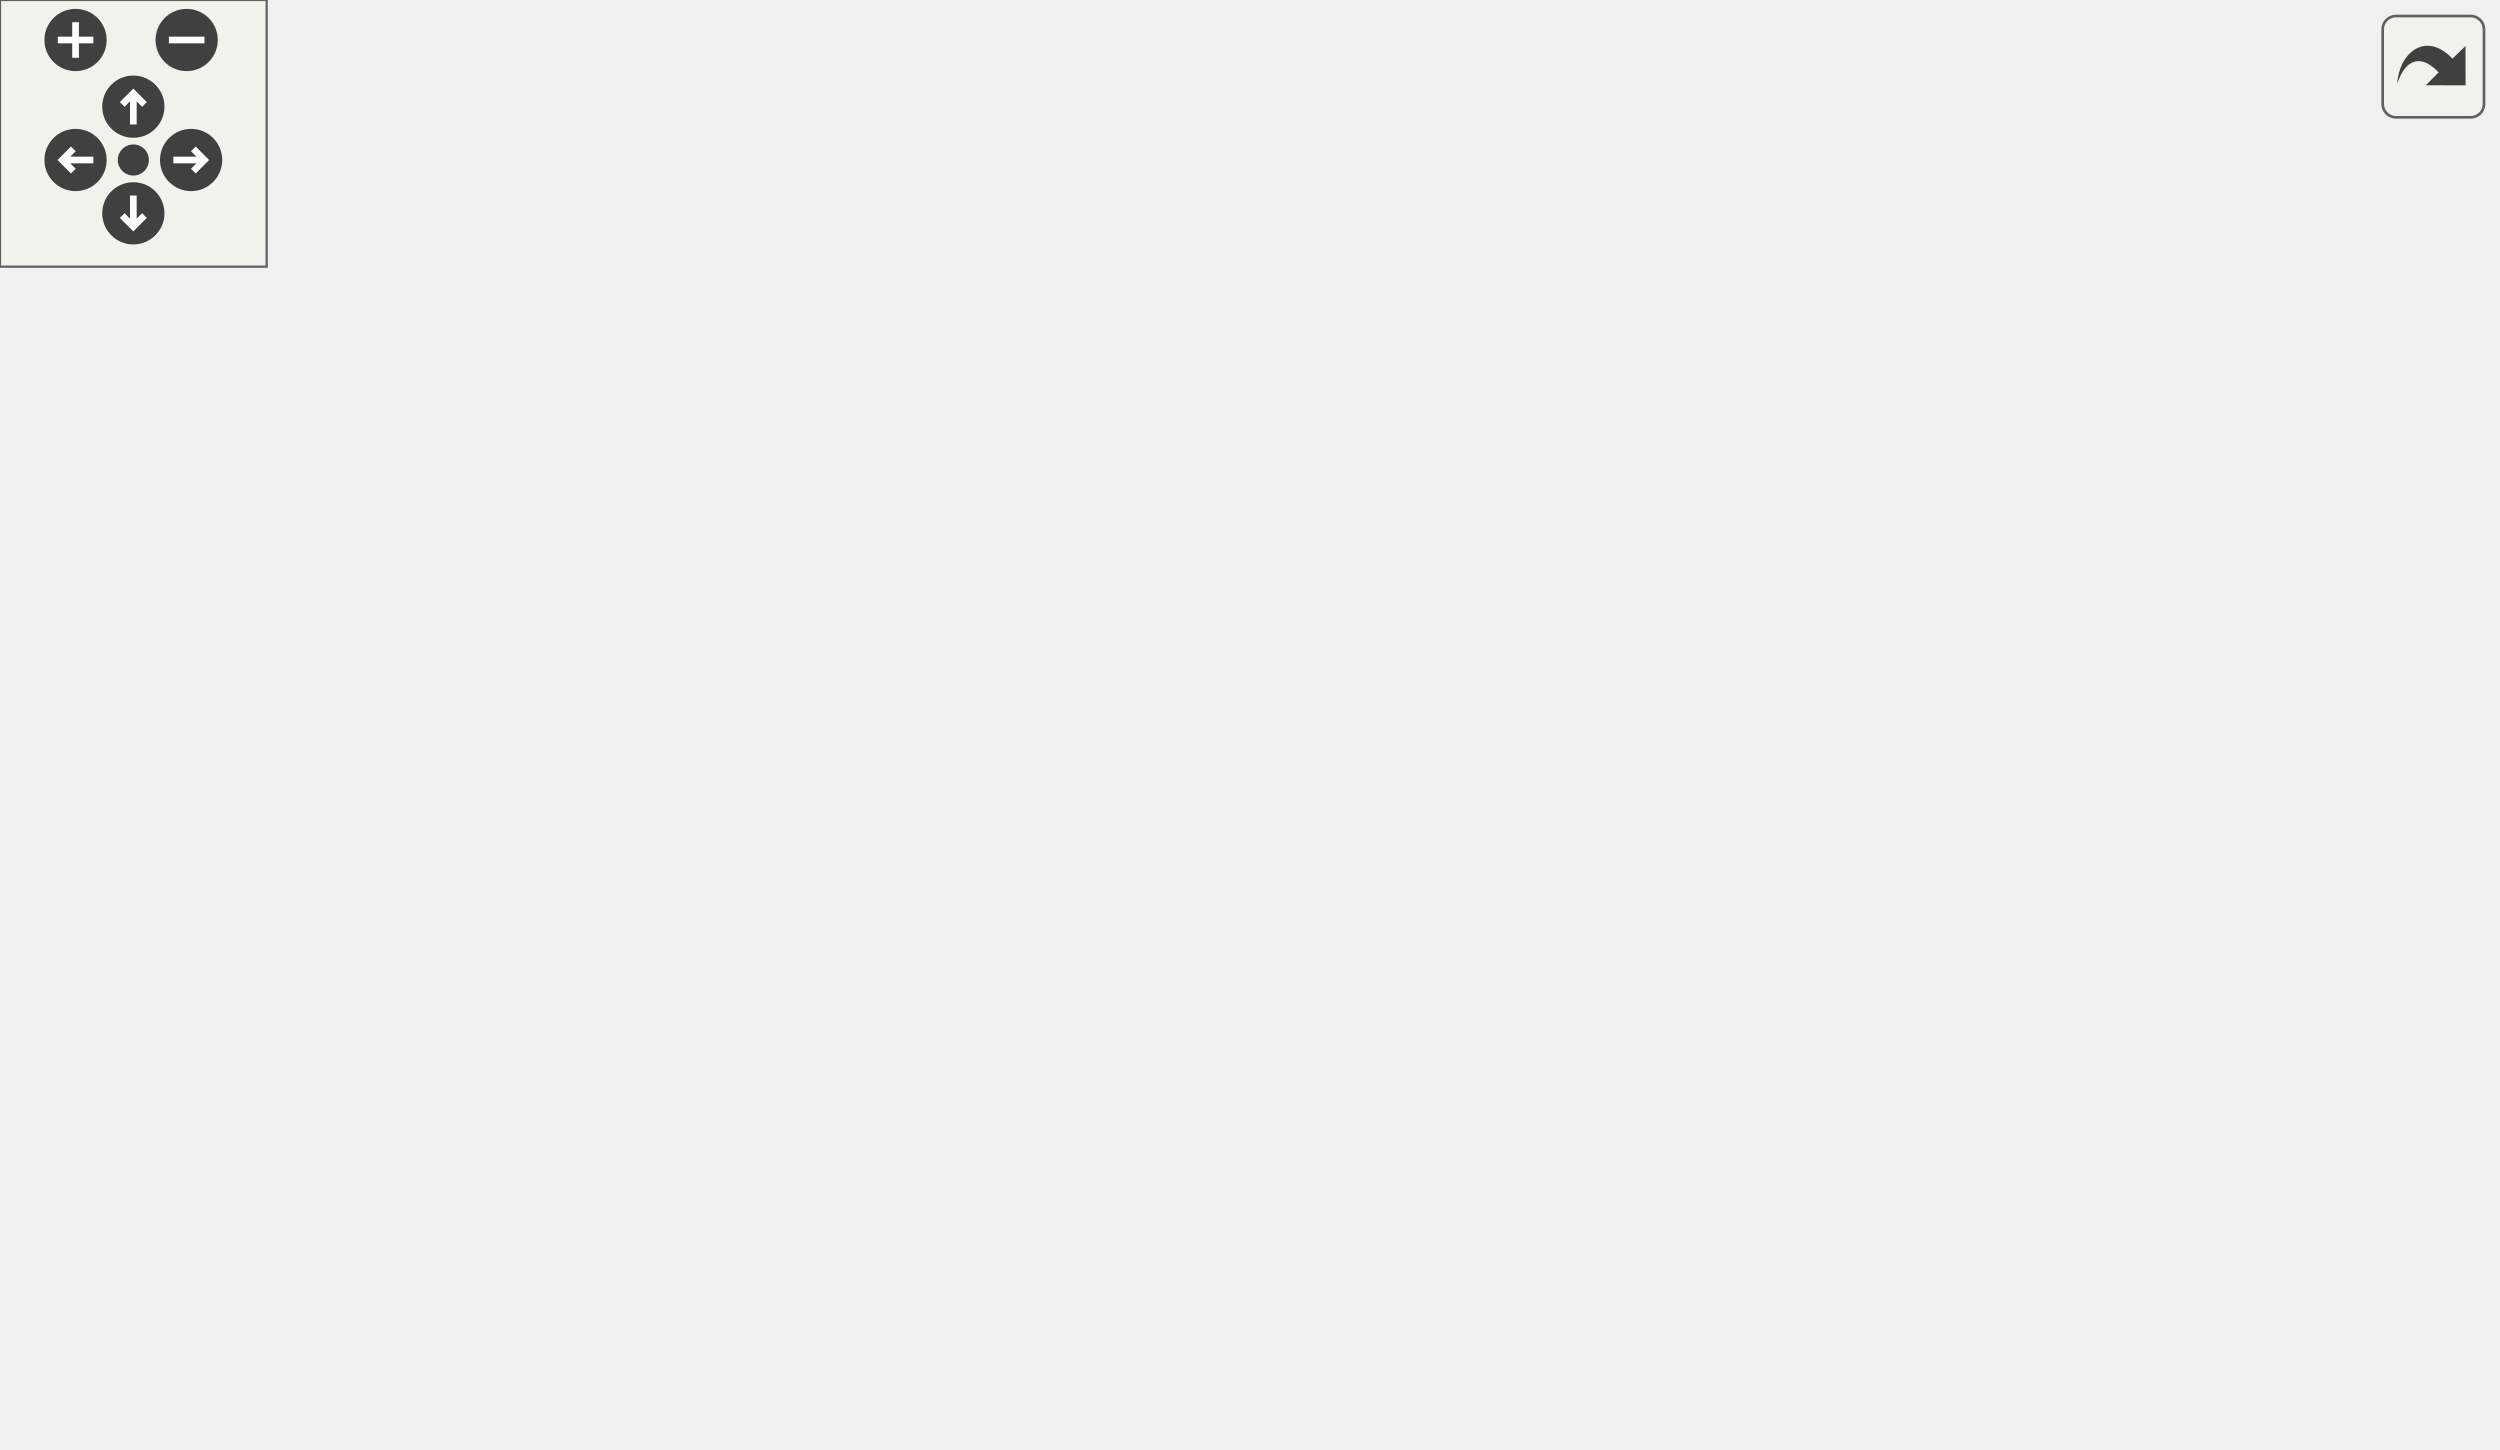
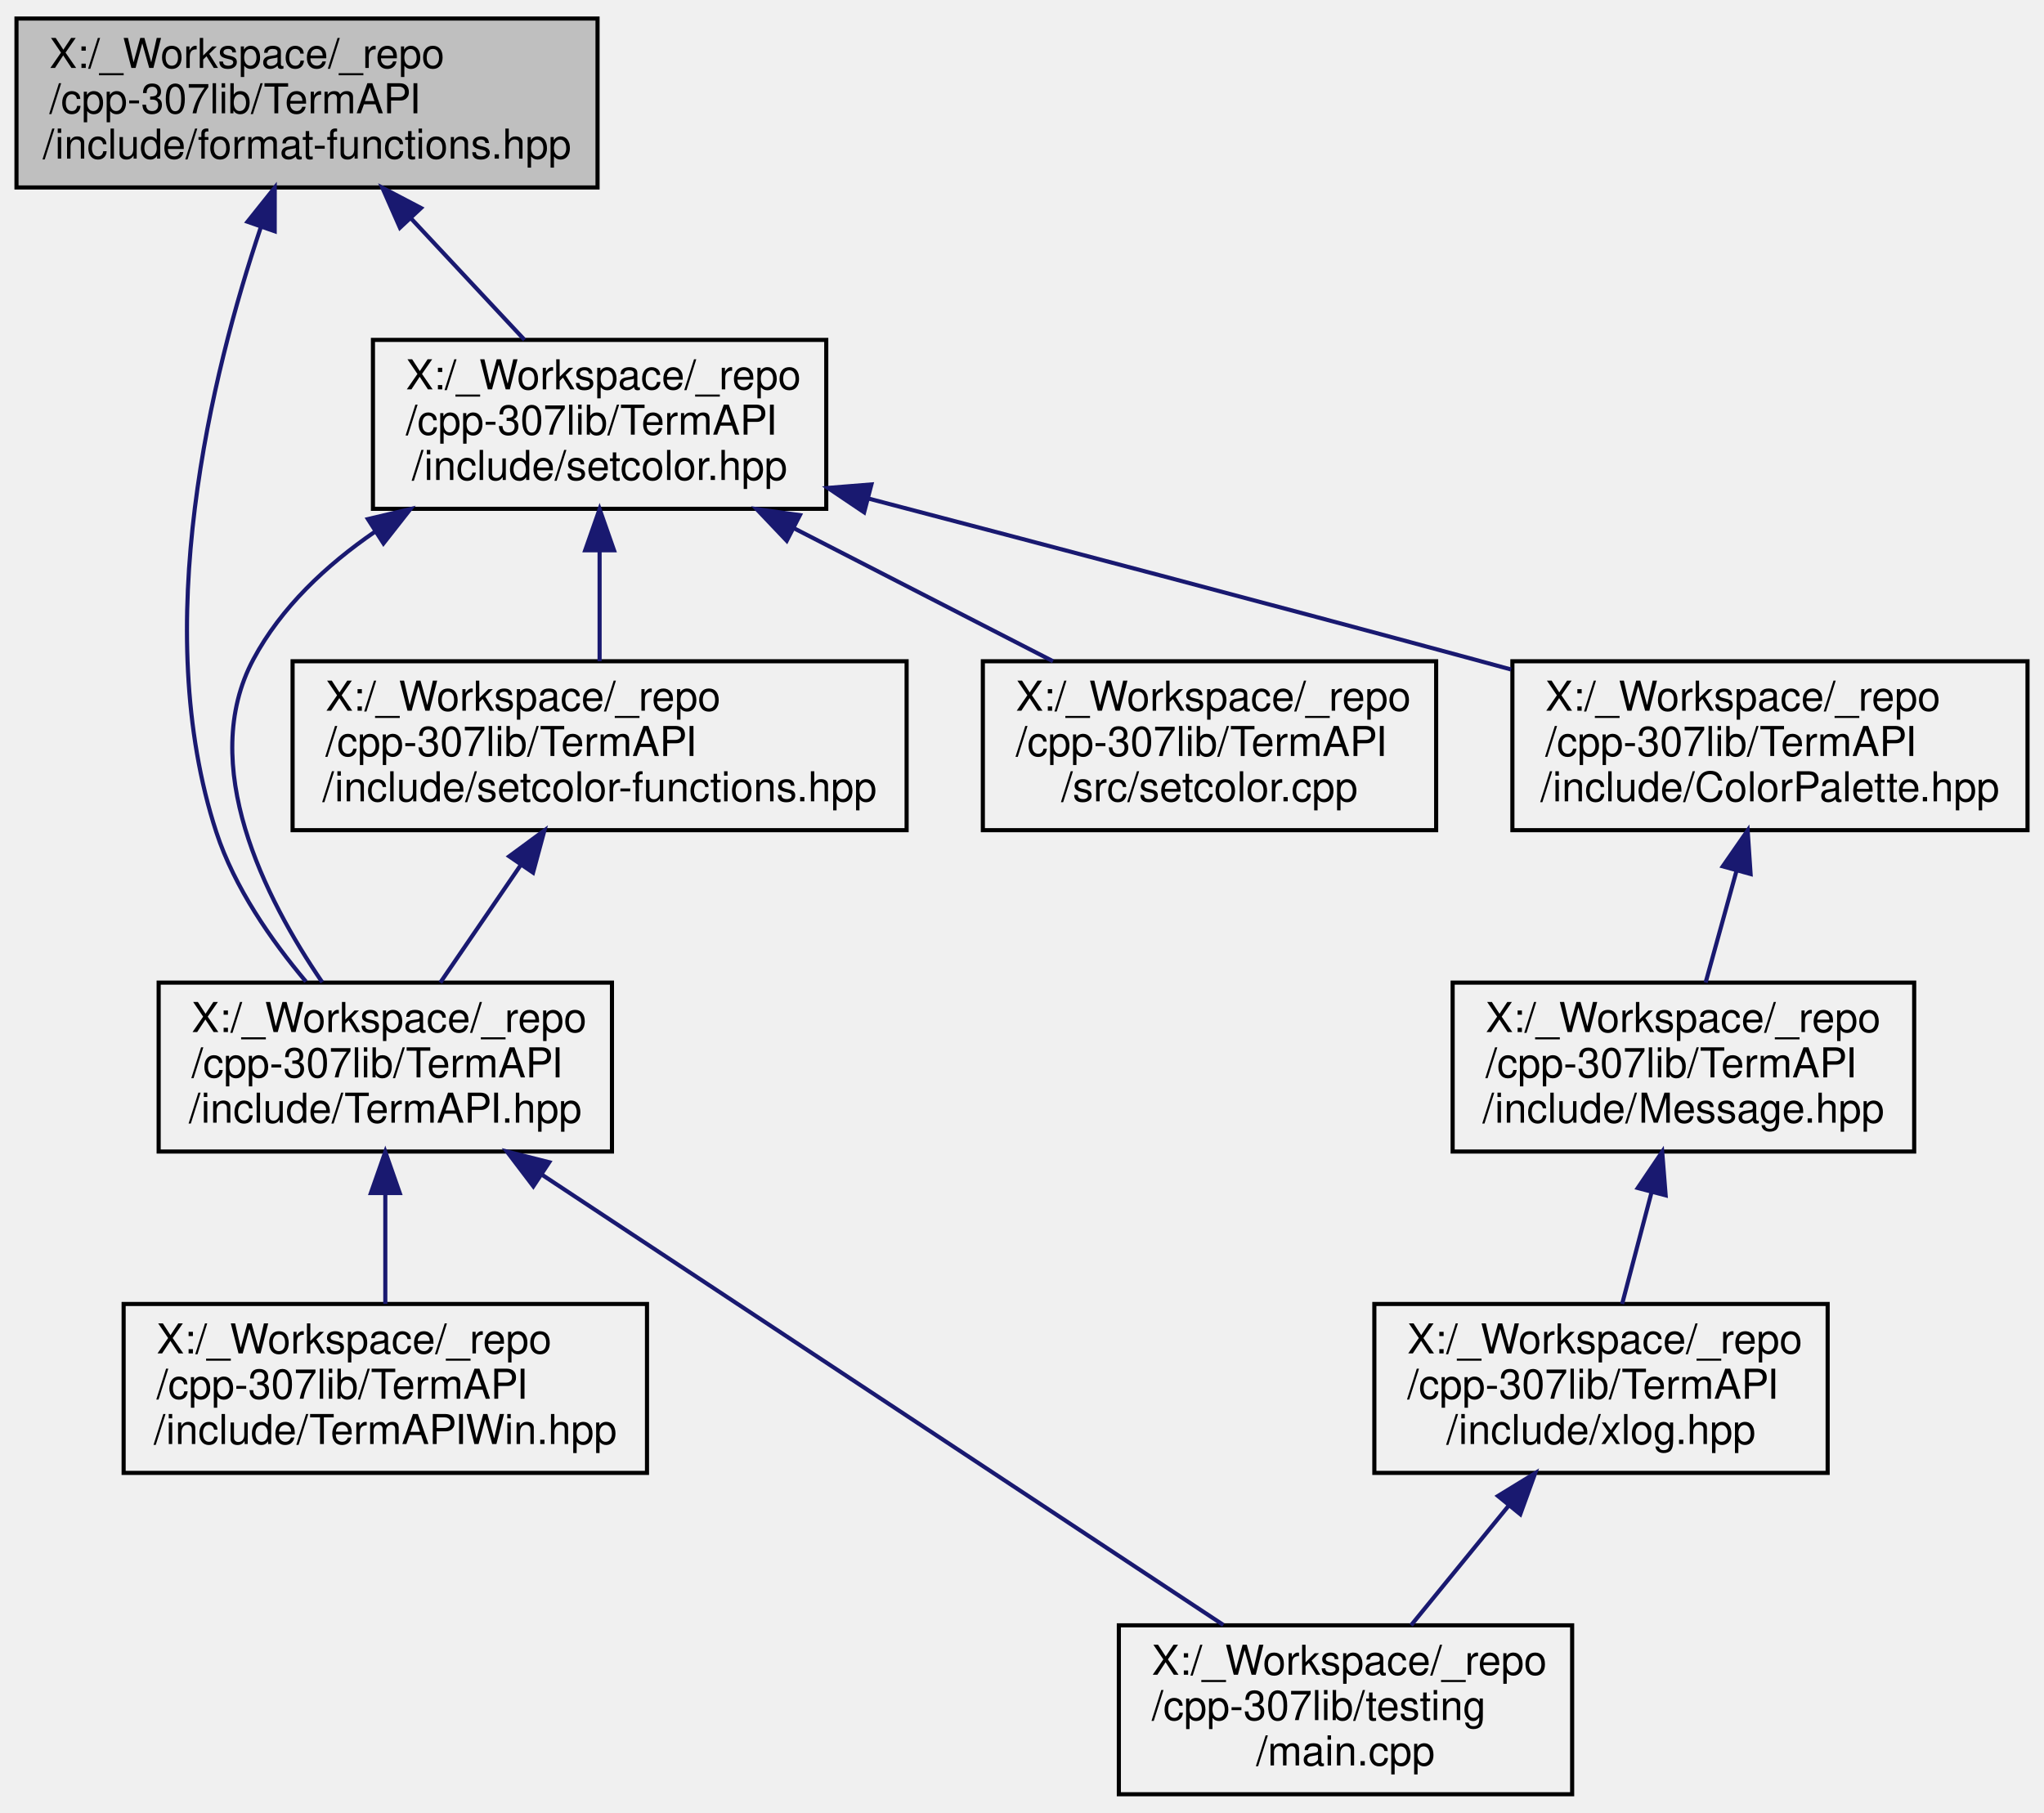
- <svg xmlns="http://www.w3.org/2000/svg" xmlns:xlink="http://www.w3.org/1999/xlink" id="main" version="1.1" xml:space="preserve">
-   <style type="text/css">
- .edge:hover path { stroke: red; }
- .edge:hover polygon { stroke: red; fill: red; }
- </style>
-   <defs>
-     <circle id="rim" cx="0" cy="0" r="7" />
-     <circle id="rim2" cx="0" cy="0" r="3.5" />
-     <g id="zoomPlus">
-       <use xlink:href="#rim" fill="#404040">
-         <set attributeName="fill" to="#808080" begin="zoomplus.mouseover" end="zoomplus.mouseout" />
-       </use>
-       <path d="M-4,0h8M0,-4v8" fill="none" stroke="white" stroke-width="1.5" pointer-events="none" />
-     </g>
-     <g id="zoomMin">
-       <use xlink:href="#rim" fill="#404040">
-         <set attributeName="fill" to="#808080" begin="zoomminus.mouseover" end="zoomminus.mouseout" />
-       </use>
-       <path d="M-4,0h8" fill="none" stroke="white" stroke-width="1.5" pointer-events="none" />
-     </g>
-     <g id="dirArrow">
-       <path fill="none" stroke="white" stroke-width="1.5" d="M0,-3.0v7 M-2.5,-0.5L0,-3.0L2.5,-0.5" />
-     </g>
-     <g id="resetDef">
-       <use xlink:href="#rim2" fill="#404040">
-         <set attributeName="fill" to="#808080" begin="reset.mouseover" end="reset.mouseout" />
-       </use>
-     </g>
-   </defs>
-   <svg id="graph" class="graph">
-     <g id="viewport">
-       <g id="node1" class="node">
-         <g id="a_node1">
-           <a xlink:title="Contains Sequence functions for making bold, underlined, and inverted text, as well as resetting them...">
-             <polygon fill="#bfbfbf" stroke="black" points="393.5,-235.5 393.5,-265.5 511.5,-265.5 511.5,-235.5 393.5,-235.5" />
-             <text text-anchor="start" x="401.5" y="-253.5" font-family="Helvetica,sans-Serif" font-size="10.00">TermAPI/include/format</text>
-             <text text-anchor="middle" x="452.5" y="-242.5" font-family="Helvetica,sans-Serif" font-size="10.00">-functions.hpp</text>
-           </a>
-         </g>
-       </g>
-       <g id="node2" class="node">
-         <g id="a_node2">
-           <a xlink:href="setcolor_8hpp.html" target="_top" xlink:title="Contains the setcolor struct, which can be used inline with ostream's operator&lt;&lt; to set text/backgrou...">
-             <polygon fill="none" stroke="black" points="316.5,-179.5 316.5,-198.5 460.5,-198.5 460.5,-179.5 316.5,-179.5" />
-             <text text-anchor="middle" x="388.5" y="-186.5" font-family="Helvetica,sans-Serif" font-size="10.00">TermAPI/include/setcolor.hpp</text>
-           </a>
-         </g>
-       </g>
-       <g id="edge1" class="edge">
-         <path fill="none" stroke="midnightblue" d="M429.7,-228.3C418.71,-218.09 406.15,-206.41 397.81,-198.66" />
-         <polygon fill="midnightblue" stroke="midnightblue" points="427.63,-231.15 437.33,-235.4 432.39,-226.03 427.63,-231.15" />
-       </g>
-       <g id="node8" class="node">
-         <g id="a_node8">
-           <a xlink:href="_term_a_p_i_8hpp.html" target="_top" xlink:title="This header-only library contains cross-platform ANSI escape sequence helper functions designed to be...">
-             <polygon fill="none" stroke="black" points="406,-56.5 406,-75.5 553,-75.5 553,-56.5 406,-56.5" />
-             <text text-anchor="middle" x="479.5" y="-63.5" font-family="Helvetica,sans-Serif" font-size="10.00">TermAPI/include/TermAPI.hpp</text>
-           </a>
-         </g>
-       </g>
-       <g id="edge10" class="edge">
-         <path fill="none" stroke="midnightblue" d="M461.27,-225.58C464.13,-217.24 467.17,-207.77 469.5,-199 476,-174.48 478.04,-168.25 480.5,-143 481.83,-129.29 480.65,-125.78 480.5,-112 480.36,-99.34 480,-84.68 479.75,-75.63" />
-         <polygon fill="midnightblue" stroke="midnightblue" points="457.95,-224.47 457.92,-235.07 464.55,-226.8 457.95,-224.47" />
-       </g>
-       <g id="node3" class="node">
-         <g id="a_node3">
-           <a xlink:href="setcolor_8cpp.html" target="_top" xlink:title=" ">
-             <polygon fill="none" stroke="black" points="0,-118 0,-137 127,-137 127,-118 0,-118" />
-             <text text-anchor="middle" x="63.5" y="-125" font-family="Helvetica,sans-Serif" font-size="10.00">TermAPI/src/setcolor.cpp</text>
-           </a>
-         </g>
-       </g>
-       <g id="edge2" class="edge">
-         <path fill="none" stroke="midnightblue" d="M328.59,-177.74C277.28,-168.86 201.45,-155.5 135.5,-143 125.6,-141.12 114.96,-139.02 104.97,-137.02" />
-         <polygon fill="midnightblue" stroke="midnightblue" points="328.06,-181.2 338.51,-179.45 329.26,-174.3 328.06,-181.2" />
-       </g>
-       <g id="node4" class="node">
-         <g id="a_node4">
-           <a xlink:href="_color_palette_8hpp.html" target="_top" xlink:title="Contains the ColorPalette struct, which provides a convenient API for applying consistent colors thro...">
-             <polygon fill="none" stroke="black" points="145,-118 145,-137 308,-137 308,-118 145,-118" />
-             <text text-anchor="middle" x="226.5" y="-125" font-family="Helvetica,sans-Serif" font-size="10.00">TermAPI/include/ColorPalette.hpp</text>
-           </a>
-         </g>
-       </g>
-       <g id="edge3" class="edge">
-         <path fill="none" stroke="midnightblue" d="M355.65,-175.93C324.16,-164.37 277.44,-147.21 249.67,-137.01" />
-         <polygon fill="midnightblue" stroke="midnightblue" points="354.7,-179.31 365.29,-179.48 357.11,-172.74 354.7,-179.31" />
-       </g>
-       <g id="node7" class="node">
-         <g id="a_node7">
-           <a xlink:href="setcolor-functions_8hpp.html" target="_top" xlink:title=" ">
-             <polygon fill="none" stroke="black" points="326,-112.5 326,-142.5 451,-142.5 451,-112.5 326,-112.5" />
-             <text text-anchor="start" x="334" y="-130.5" font-family="Helvetica,sans-Serif" font-size="10.00">TermAPI/include/setcolor</text>
-             <text text-anchor="middle" x="388.5" y="-119.5" font-family="Helvetica,sans-Serif" font-size="10.00">-functions.hpp</text>
-           </a>
-         </g>
-       </g>
-       <g id="edge6" class="edge">
-         <path fill="none" stroke="midnightblue" d="M388.5,-169.23C388.5,-160.59 388.5,-150.5 388.5,-142.52" />
-         <polygon fill="midnightblue" stroke="midnightblue" points="385,-169.48 388.5,-179.48 392,-169.48 385,-169.48" />
-       </g>
-       <g id="edge9" class="edge">
-         <path fill="none" stroke="midnightblue" d="M420.05,-175C434.37,-167.6 450.33,-156.99 460.5,-143 475.53,-122.32 478.73,-91.03 479.37,-75.86" />
-         <polygon fill="midnightblue" stroke="midnightblue" points="418.43,-171.9 410.96,-179.4 421.48,-178.2 418.43,-171.9" />
-       </g>
-       <g id="node5" class="node">
-         <g id="a_node5">
-           <a xlink:href="_message_8hpp.html" target="_top" xlink:title=" ">
-             <polygon fill="none" stroke="black" points="152,-56.5 152,-75.5 301,-75.5 301,-56.5 152,-56.5" />
-             <text text-anchor="middle" x="226.5" y="-63.5" font-family="Helvetica,sans-Serif" font-size="10.00">TermAPI/include/Message.hpp</text>
-           </a>
-         </g>
-       </g>
-       <g id="edge4" class="edge">
-         <path fill="none" stroke="midnightblue" d="M226.5,-107.82C226.5,-97 226.5,-83.9 226.5,-75.51" />
-         <polygon fill="midnightblue" stroke="midnightblue" points="223,-107.98 226.5,-117.98 230,-107.98 223,-107.98" />
-       </g>
-       <g id="node6" class="node">
-         <g id="a_node6">
-           <a xlink:href="xlog_8hpp.html" target="_top" xlink:title="Contains the xlog namespace, a framework for implementing debug logs into programs.">
-             <polygon fill="none" stroke="black" points="167,-0.5 167,-19.5 286,-19.5 286,-0.5 167,-0.5" />
-             <text text-anchor="middle" x="226.5" y="-7.5" font-family="Helvetica,sans-Serif" font-size="10.00">shared/include/xlog.hpp</text>
-           </a>
-         </g>
-       </g>
-       <g id="edge5" class="edge">
-         <path fill="none" stroke="midnightblue" d="M226.5,-45.8C226.5,-36.91 226.5,-26.78 226.5,-19.75" />
-         <polygon fill="midnightblue" stroke="midnightblue" points="223,-46.08 226.5,-56.08 230,-46.08 223,-46.08" />
-       </g>
-       <g id="edge7" class="edge">
-         <path fill="none" stroke="midnightblue" d="M418.67,-106.78C434.79,-96.23 453.83,-83.78 466.26,-75.66" />
-         <polygon fill="midnightblue" stroke="midnightblue" points="416.52,-104 410.07,-112.4 420.35,-109.86 416.52,-104" />
-       </g>
-       <g id="node9" class="node">
-         <g id="a_node9">
-           <a xlink:href="_term_a_p_i_win_8hpp.html" target="_top" xlink:title="Provides windows-only functionality to the TermAPI.hpp header-only-library, such as enabling ANSI esc...">
-             <polygon fill="none" stroke="black" points="397.5,-0.5 397.5,-19.5 561.5,-19.5 561.5,-0.5 397.5,-0.5" />
-             <text text-anchor="middle" x="479.5" y="-7.5" font-family="Helvetica,sans-Serif" font-size="10.00">TermAPI/include/TermAPIWin.hpp</text>
-           </a>
-         </g>
-       </g>
-       <g id="edge8" class="edge">
-         <path fill="none" stroke="midnightblue" d="M479.5,-45.8C479.5,-36.91 479.5,-26.78 479.5,-19.75" />
-         <polygon fill="midnightblue" stroke="midnightblue" points="476,-46.08 479.5,-56.08 483,-46.08 476,-46.08" />
+ <svg xmlns="http://www.w3.org/2000/svg" xmlns:xlink="http://www.w3.org/1999/xlink" width="496pt" height="440pt" viewBox="0.00 0.00 496.00 440.00">
+   <g id="graph0" class="graph" transform="scale(1 1) rotate(0) translate(4 436)">
+     <g id="node1" class="node">
+       <g id="a_node1">
+         <a xlink:title="Contains Sequence functions for making bold, underlined, and inverted text, as well as resetting them...">
+           <polygon fill="#bfbfbf" stroke="black" points="0,-390.5 0,-431.5 141,-431.5 141,-390.5 0,-390.5" />
+           <text text-anchor="start" x="8" y="-419.5" font-family="Helvetica,sans-Serif" font-size="10.00">X:/_Workspace/_repo</text>
+           <text text-anchor="start" x="8" y="-408.5" font-family="Helvetica,sans-Serif" font-size="10.00">/cpp-307lib/TermAPI</text>
+           <text text-anchor="middle" x="70.5" y="-397.5" font-family="Helvetica,sans-Serif" font-size="10.00">/include/format-functions.hpp</text>
+         </a>
      </g>
    </g>
-   </svg>
-   <g id="navigator" transform="translate(0 0)" fill="#404254">
-     <rect fill="#f2f5e9" fill-opacity="0.5" stroke="#606060" stroke-width=".5" x="0" y="0" width="60" height="60" />
-     <use id="zoomplus" xlink:href="#zoomPlus" x="17" y="9" />
-     <use id="zoomminus" xlink:href="#zoomMin" x="42" y="9" />
-     <use id="reset" xlink:href="#resetDef" x="30" y="36" />
-     <g id="arrowUp" xlink:href="#dirArrow" transform="translate(30 24)">
-       <use xlink:href="#rim" fill="#404040">
-         <set attributeName="fill" to="#808080" begin="arrowUp.mouseover" end="arrowUp.mouseout" />
-       </use>
-       <path fill="none" stroke="white" stroke-width="1.5" d="M0,-3.0v7 M-2.5,-0.5L0,-3.0L2.5,-0.5" />
+     <g id="node2" class="node">
+       <g id="a_node2">
+         <a xlink:href="setcolor_8hpp.html" target="_top" xlink:title="Contains the setcolor struct, which can be used inline with ostream's operator&lt;&lt; to set text/backgrou...">
+           <polygon fill="none" stroke="black" points="86.5,-312.5 86.5,-353.5 196.5,-353.5 196.5,-312.5 86.5,-312.5" />
+           <text text-anchor="start" x="94.5" y="-341.5" font-family="Helvetica,sans-Serif" font-size="10.00">X:/_Workspace/_repo</text>
+           <text text-anchor="start" x="94.5" y="-330.5" font-family="Helvetica,sans-Serif" font-size="10.00">/cpp-307lib/TermAPI</text>
+           <text text-anchor="middle" x="141.5" y="-319.5" font-family="Helvetica,sans-Serif" font-size="10.00">/include/setcolor.hpp</text>
+         </a>
+       </g>
    </g>
-     <g id="arrowRight" xlink:href="#dirArrow" transform="rotate(90) translate(36 -43)">
-       <use xlink:href="#rim" fill="#404040">
-         <set attributeName="fill" to="#808080" begin="arrowRight.mouseover" end="arrowRight.mouseout" />
-       </use>
-       <path fill="none" stroke="white" stroke-width="1.5" d="M0,-3.0v7 M-2.5,-0.5L0,-3.0L2.5,-0.5" />
+     <g id="edge1" class="edge">
+       <path fill="none" stroke="midnightblue" d="M95.8,-382.92C104.88,-373.2 114.92,-362.45 123.28,-353.51" />
+       <polygon fill="midnightblue" stroke="midnightblue" points="93.05,-380.73 88.78,-390.43 98.17,-385.51 93.05,-380.73" />
    </g>
-     <g id="arrowDown" xlink:href="#dirArrow" transform="rotate(180) translate(-30 -48)">
-       <use xlink:href="#rim" fill="#404040">
-         <set attributeName="fill" to="#808080" begin="arrowDown.mouseover" end="arrowDown.mouseout" />
-       </use>
-       <path fill="none" stroke="white" stroke-width="1.5" d="M0,-3.0v7 M-2.5,-0.5L0,-3.0L2.5,-0.5" />
+     <g id="node4" class="node">
+       <g id="a_node4">
+         <a xlink:href="_term_a_p_i_8hpp.html" target="_top" xlink:title="This header-only library contains cross-platform ANSI escape sequence helper functions designed to be...">
+           <polygon fill="none" stroke="black" points="34.5,-156.5 34.5,-197.5 144.5,-197.5 144.5,-156.5 34.5,-156.5" />
+           <text text-anchor="start" x="42.5" y="-185.5" font-family="Helvetica,sans-Serif" font-size="10.00">X:/_Workspace/_repo</text>
+           <text text-anchor="start" x="42.5" y="-174.5" font-family="Helvetica,sans-Serif" font-size="10.00">/cpp-307lib/TermAPI</text>
+           <text text-anchor="middle" x="89.5" y="-163.5" font-family="Helvetica,sans-Serif" font-size="10.00">/include/TermAPI.hpp</text>
+         </a>
+       </g>
    </g>
-     <g id="arrowLeft" xlink:href="#dirArrow" transform="rotate(270) translate(-36 17)">
-       <use xlink:href="#rim" fill="#404040">
-         <set attributeName="fill" to="#808080" begin="arrowLeft.mouseover" end="arrowLeft.mouseout" />
-       </use>
-       <path fill="none" stroke="white" stroke-width="1.5" d="M0,-3.0v7 M-2.5,-0.5L0,-3.0L2.5,-0.5" />
+     <g id="edge12" class="edge">
+       <path fill="none" stroke="midnightblue" d="M59.25,-380.73C47.31,-345.19 32.21,-283.82 48.5,-234 52.88,-220.6 61.82,-207.75 70.24,-197.75" />
+       <polygon fill="midnightblue" stroke="midnightblue" points="56.06,-382.18 62.67,-390.46 62.66,-379.87 56.06,-382.18" />
+     </g>
+     <g id="node3" class="node">
+       <g id="a_node3">
+         <a xlink:href="setcolor_8cpp.html" target="_top" xlink:title=" ">
+           <polygon fill="none" stroke="black" points="234.5,-234.5 234.5,-275.5 344.5,-275.5 344.5,-234.5 234.5,-234.5" />
+           <text text-anchor="start" x="242.5" y="-263.5" font-family="Helvetica,sans-Serif" font-size="10.00">X:/_Workspace/_repo</text>
+           <text text-anchor="start" x="242.5" y="-252.5" font-family="Helvetica,sans-Serif" font-size="10.00">/cpp-307lib/TermAPI</text>
+           <text text-anchor="middle" x="289.5" y="-241.5" font-family="Helvetica,sans-Serif" font-size="10.00">/src/setcolor.cpp</text>
+         </a>
+       </g>
+     </g>
+     <g id="edge2" class="edge">
+       <path fill="none" stroke="midnightblue" d="M188.69,-307.77C208.98,-297.35 232.37,-285.34 251.52,-275.51" />
+       <polygon fill="midnightblue" stroke="midnightblue" points="186.91,-304.75 179.61,-312.43 190.11,-310.97 186.91,-304.75" />
+     </g>
+     <g id="edge3" class="edge">
+       <path fill="none" stroke="midnightblue" d="M86.92,-306.9C75.14,-298.79 64.22,-288.56 57.5,-276 43.82,-250.44 60.27,-217.98 74.19,-197.6" />
+       <polygon fill="midnightblue" stroke="midnightblue" points="85.28,-310.01 95.59,-312.44 89.05,-304.11 85.28,-310.01" />
+     </g>
+     <g id="node7" class="node">
+       <g id="a_node7">
+         <a xlink:href="_color_palette_8hpp.html" target="_top" xlink:title="Contains the ColorPalette struct, which provides a convenient API for applying consistent colors thro...">
+           <polygon fill="none" stroke="black" points="363,-234.5 363,-275.5 488,-275.5 488,-234.5 363,-234.5" />
+           <text text-anchor="start" x="371" y="-263.5" font-family="Helvetica,sans-Serif" font-size="10.00">X:/_Workspace/_repo</text>
+           <text text-anchor="start" x="371" y="-252.5" font-family="Helvetica,sans-Serif" font-size="10.00">/cpp-307lib/TermAPI</text>
+           <text text-anchor="middle" x="425.5" y="-241.5" font-family="Helvetica,sans-Serif" font-size="10.00">/include/ColorPalette.hpp</text>
+         </a>
+       </g>
+     </g>
+     <g id="edge6" class="edge">
+       <path fill="none" stroke="midnightblue" d="M206.72,-315C248.67,-304.01 304.35,-289.32 353.5,-276 356.51,-275.19 359.58,-274.35 362.68,-273.5" />
+       <polygon fill="midnightblue" stroke="midnightblue" points="205.69,-311.65 196.9,-317.57 207.46,-318.42 205.69,-311.65" />
+     </g>
+     <g id="node10" class="node">
+       <g id="a_node10">
+         <a xlink:href="setcolor-functions_8hpp.html" target="_top" xlink:title=" ">
+           <polygon fill="none" stroke="black" points="67,-234.5 67,-275.5 216,-275.5 216,-234.5 67,-234.5" />
+           <text text-anchor="start" x="75" y="-263.5" font-family="Helvetica,sans-Serif" font-size="10.00">X:/_Workspace/_repo</text>
+           <text text-anchor="start" x="75" y="-252.5" font-family="Helvetica,sans-Serif" font-size="10.00">/cpp-307lib/TermAPI</text>
+           <text text-anchor="middle" x="141.5" y="-241.5" font-family="Helvetica,sans-Serif" font-size="10.00">/include/setcolor-functions.hpp</text>
+         </a>
+       </g>
+     </g>
+     <g id="edge10" class="edge">
+       <path fill="none" stroke="midnightblue" d="M141.5,-302.3C141.5,-293.3 141.5,-283.65 141.5,-275.51" />
+       <polygon fill="midnightblue" stroke="midnightblue" points="138,-302.43 141.5,-312.43 145,-302.43 138,-302.43" />
+     </g>
+     <g id="node5" class="node">
+       <g id="a_node5">
+         <a xlink:href="main_8cpp.html" target="_top" xlink:title=" ">
+           <polygon fill="none" stroke="black" points="267.5,-0.5 267.5,-41.5 377.5,-41.5 377.5,-0.5 267.5,-0.5" />
+           <text text-anchor="start" x="275.5" y="-29.5" font-family="Helvetica,sans-Serif" font-size="10.00">X:/_Workspace/_repo</text>
+           <text text-anchor="start" x="275.5" y="-18.5" font-family="Helvetica,sans-Serif" font-size="10.00">/cpp-307lib/testing</text>
+           <text text-anchor="middle" x="322.5" y="-7.5" font-family="Helvetica,sans-Serif" font-size="10.00">/main.cpp</text>
+         </a>
+       </g>
+     </g>
+     <g id="edge4" class="edge">
+       <path fill="none" stroke="midnightblue" d="M127.55,-150.85C173.78,-120.3 250.8,-69.39 292.86,-41.59" />
+       <polygon fill="midnightblue" stroke="midnightblue" points="125.42,-148.06 119.01,-156.5 129.28,-153.9 125.42,-148.06" />
+     </g>
+     <g id="node6" class="node">
+       <g id="a_node6">
+         <a xlink:href="_term_a_p_i_win_8hpp.html" target="_top" xlink:title="Provides windows-only functionality to the TermAPI.hpp header-only-library, such as enabling ANSI esc...">
+           <polygon fill="none" stroke="black" points="26,-78.5 26,-119.5 153,-119.5 153,-78.5 26,-78.5" />
+           <text text-anchor="start" x="34" y="-107.5" font-family="Helvetica,sans-Serif" font-size="10.00">X:/_Workspace/_repo</text>
+           <text text-anchor="start" x="34" y="-96.5" font-family="Helvetica,sans-Serif" font-size="10.00">/cpp-307lib/TermAPI</text>
+           <text text-anchor="middle" x="89.5" y="-85.5" font-family="Helvetica,sans-Serif" font-size="10.00">/include/TermAPIWin.hpp</text>
+         </a>
+       </g>
+     </g>
+     <g id="edge5" class="edge">
+       <path fill="none" stroke="midnightblue" d="M89.5,-146.3C89.5,-137.3 89.5,-127.65 89.5,-119.51" />
+       <polygon fill="midnightblue" stroke="midnightblue" points="86,-146.43 89.5,-156.43 93,-146.43 86,-146.43" />
+     </g>
+     <g id="node8" class="node">
+       <g id="a_node8">
+         <a xlink:href="_message_8hpp.html" target="_top" xlink:title=" ">
+           <polygon fill="none" stroke="black" points="348.5,-156.5 348.5,-197.5 460.5,-197.5 460.5,-156.5 348.5,-156.5" />
+           <text text-anchor="start" x="356.5" y="-185.5" font-family="Helvetica,sans-Serif" font-size="10.00">X:/_Workspace/_repo</text>
+           <text text-anchor="start" x="356.5" y="-174.5" font-family="Helvetica,sans-Serif" font-size="10.00">/cpp-307lib/TermAPI</text>
+           <text text-anchor="middle" x="404.5" y="-163.5" font-family="Helvetica,sans-Serif" font-size="10.00">/include/Message.hpp</text>
+         </a>
+       </g>
+     </g>
+     <g id="edge7" class="edge">
+       <path fill="none" stroke="midnightblue" d="M417.37,-224.59C414.86,-215.51 412.17,-205.74 409.89,-197.51" />
+       <polygon fill="midnightblue" stroke="midnightblue" points="414.05,-225.72 420.09,-234.43 420.8,-223.86 414.05,-225.72" />
+     </g>
+     <g id="node9" class="node">
+       <g id="a_node9">
+         <a xlink:href="xlog_8hpp.html" target="_top" xlink:title="Contains the xlog _(eXtensible LOG)_ namespace, a framework for implementing console logs into C++ pr...">
+           <polygon fill="none" stroke="black" points="329.5,-78.5 329.5,-119.5 439.5,-119.5 439.5,-78.5 329.5,-78.5" />
+           <text text-anchor="start" x="337.5" y="-107.5" font-family="Helvetica,sans-Serif" font-size="10.00">X:/_Workspace/_repo</text>
+           <text text-anchor="start" x="337.5" y="-96.5" font-family="Helvetica,sans-Serif" font-size="10.00">/cpp-307lib/TermAPI</text>
+           <text text-anchor="middle" x="384.5" y="-85.5" font-family="Helvetica,sans-Serif" font-size="10.00">/include/xlog.hpp</text>
+         </a>
+       </g>
+     </g>
+     <g id="edge8" class="edge">
+       <path fill="none" stroke="midnightblue" d="M396.76,-146.59C394.37,-137.51 391.8,-127.74 389.63,-119.51" />
+       <polygon fill="midnightblue" stroke="midnightblue" points="393.42,-147.65 399.35,-156.43 400.19,-145.87 393.42,-147.65" />
+     </g>
+     <g id="edge9" class="edge">
+       <path fill="none" stroke="midnightblue" d="M362.17,-70.63C354.31,-60.99 345.64,-50.36 338.41,-41.51" />
+       <polygon fill="midnightblue" stroke="midnightblue" points="359.5,-72.89 368.53,-78.43 364.92,-68.47 359.5,-72.89" />
+     </g>
+     <g id="edge11" class="edge">
+       <path fill="none" stroke="midnightblue" d="M122.37,-226.05C115.89,-216.57 108.78,-206.18 102.85,-197.51" />
+       <polygon fill="midnightblue" stroke="midnightblue" points="119.57,-228.15 128.11,-234.43 125.35,-224.2 119.57,-228.15" />
    </g>
  </g>
-   <svg viewBox="0 0 15 15" width="100%" height="30px" preserveAspectRatio="xMaxYMin meet">
-     <g id="arrow_out" transform="scale(0.3 0.3)">
-       <a xlink:href="format-functions_8hpp__dep__incl_org.svg" target="_base">
-         <rect id="button" ry="5" rx="5" y="6" x="6" height="38" width="38" fill="#f2f5e9" fill-opacity="0.5" stroke="#606060" stroke-width="1.0" />
-         <path id="arrow" d="M 11.5,31.437 C 11.94,20.098 22.043,11.323 32.159,21.979 L 37.069,17.246 C 37.069,17.246 37.088,32 37.088,32 L 22.16,31.978 C 22.16,31.978 26.998,27.14 26.998,27.14 C 18.529,18.264 13.292,25.23 11.5,31.437 z" style="fill:#404040;" />
-       </a>
-     </g>
-   </svg>
</svg>
